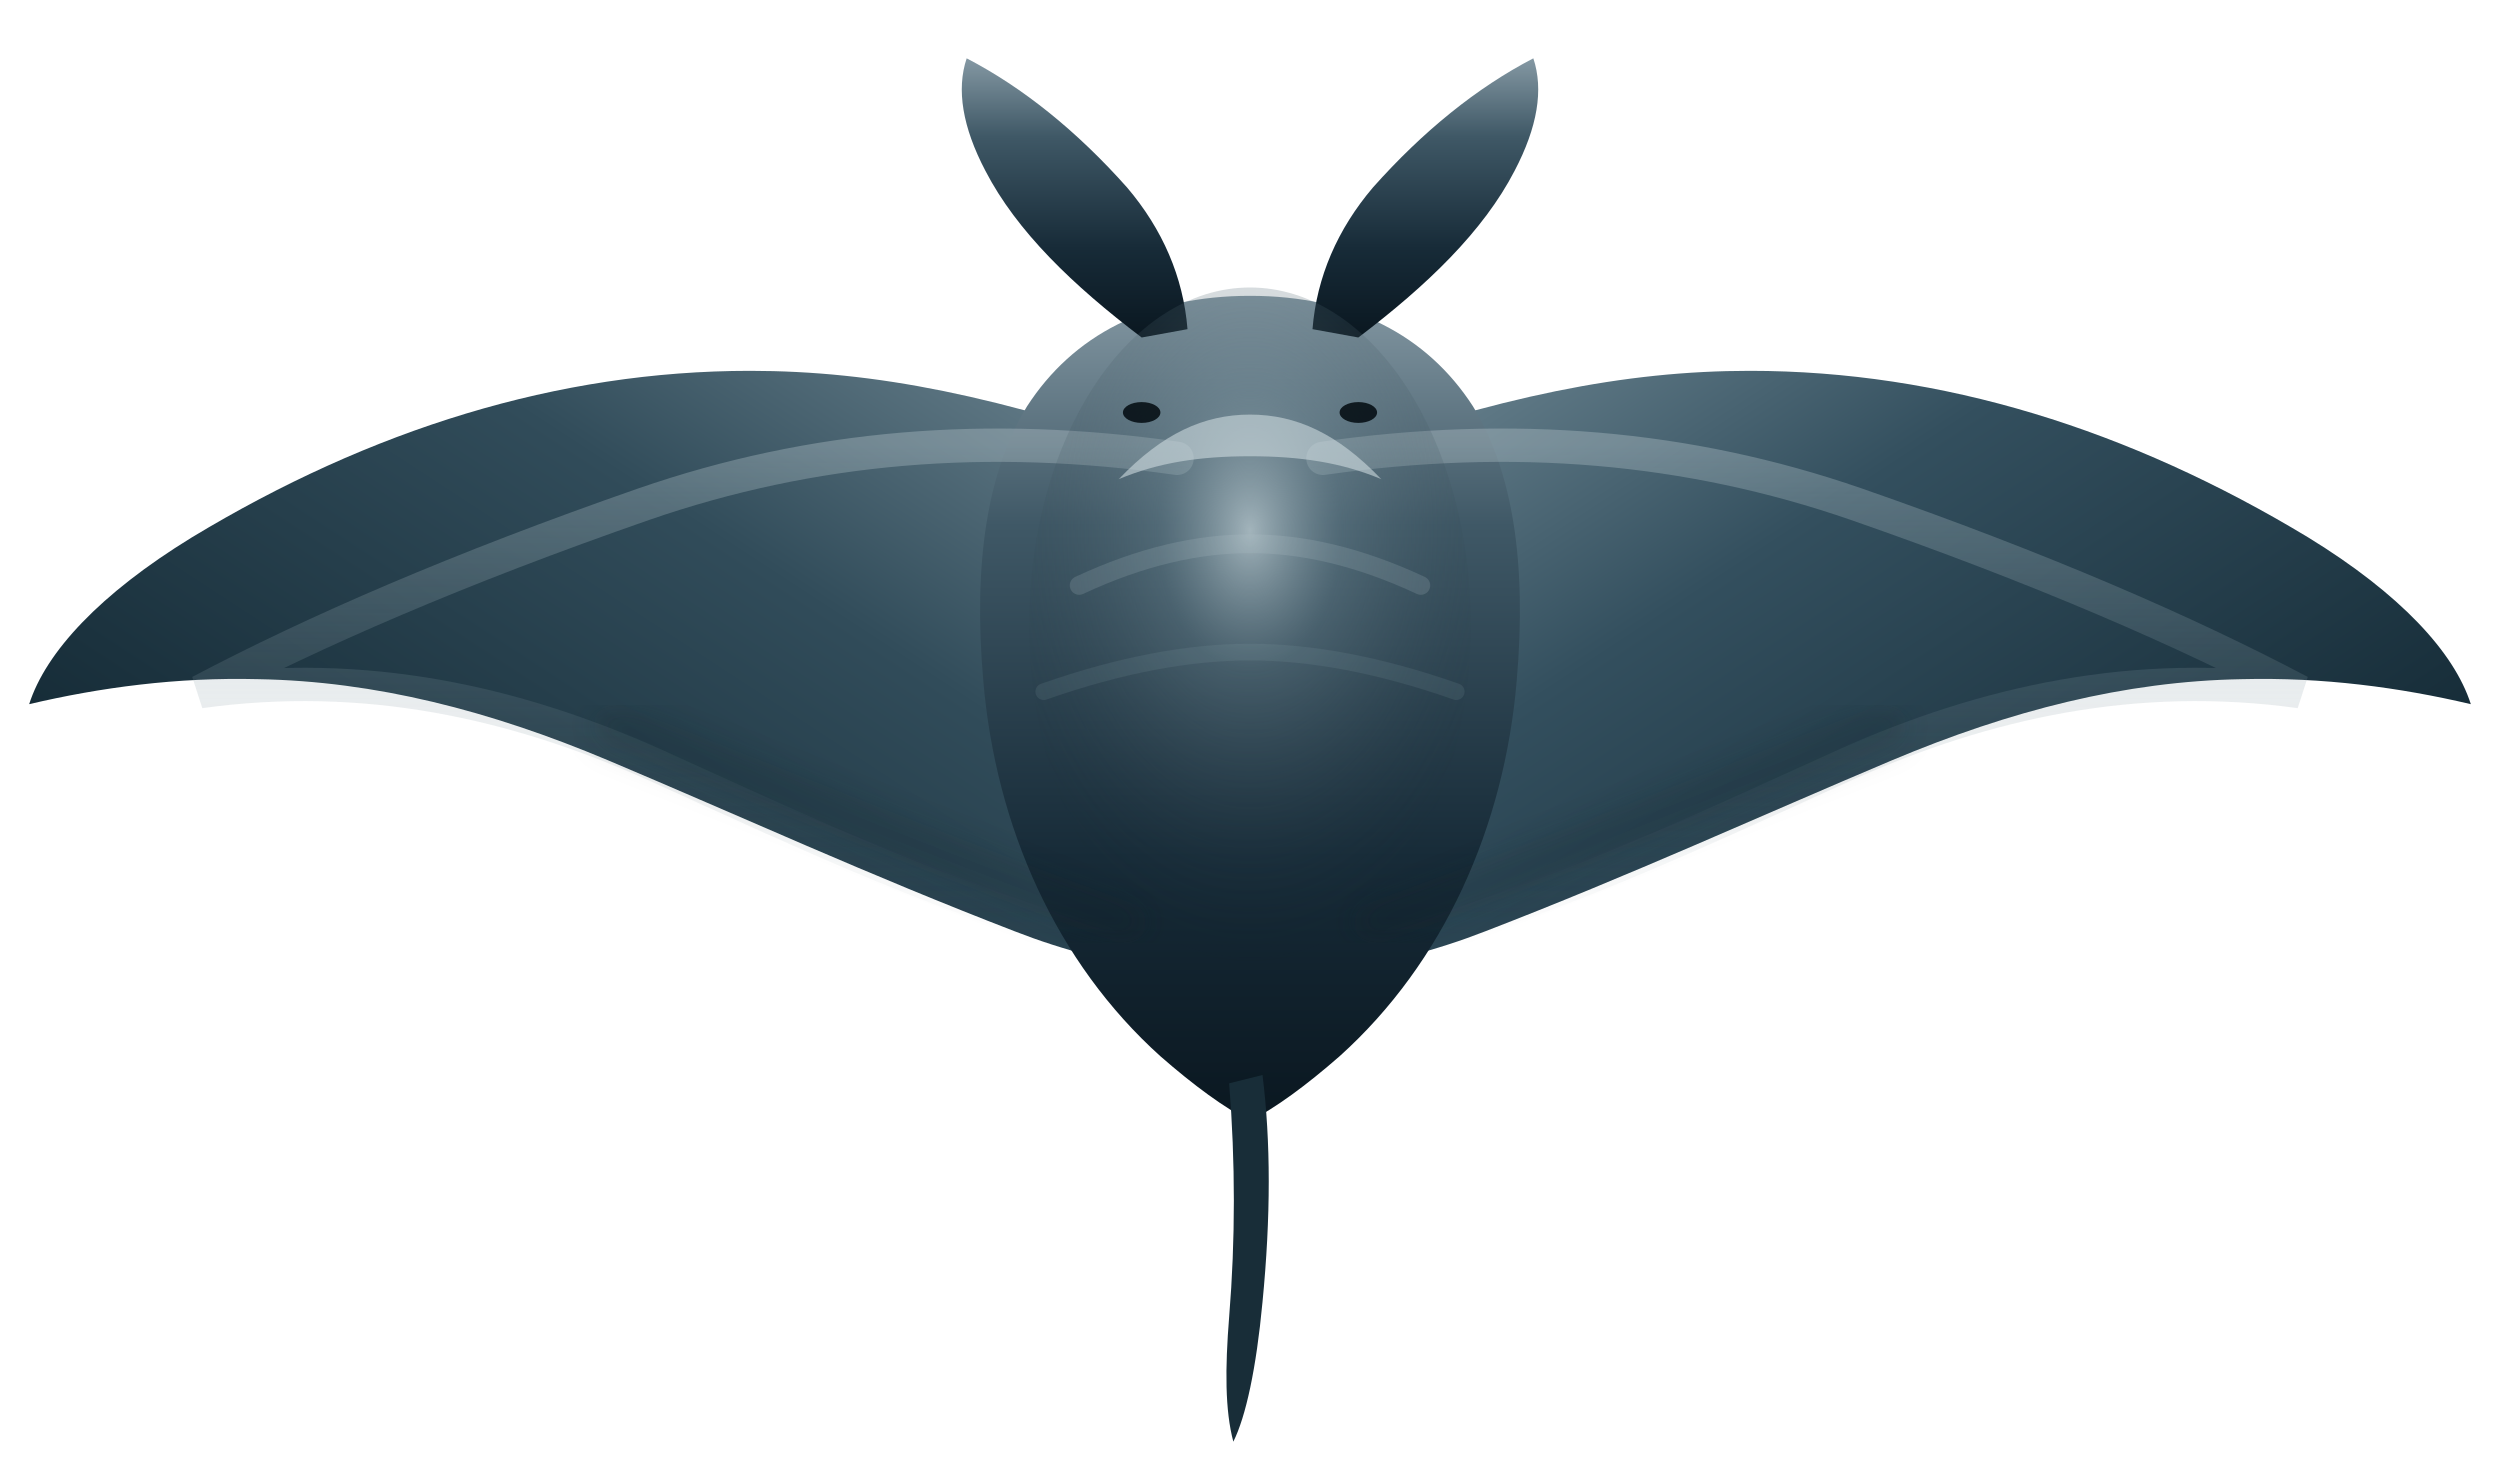
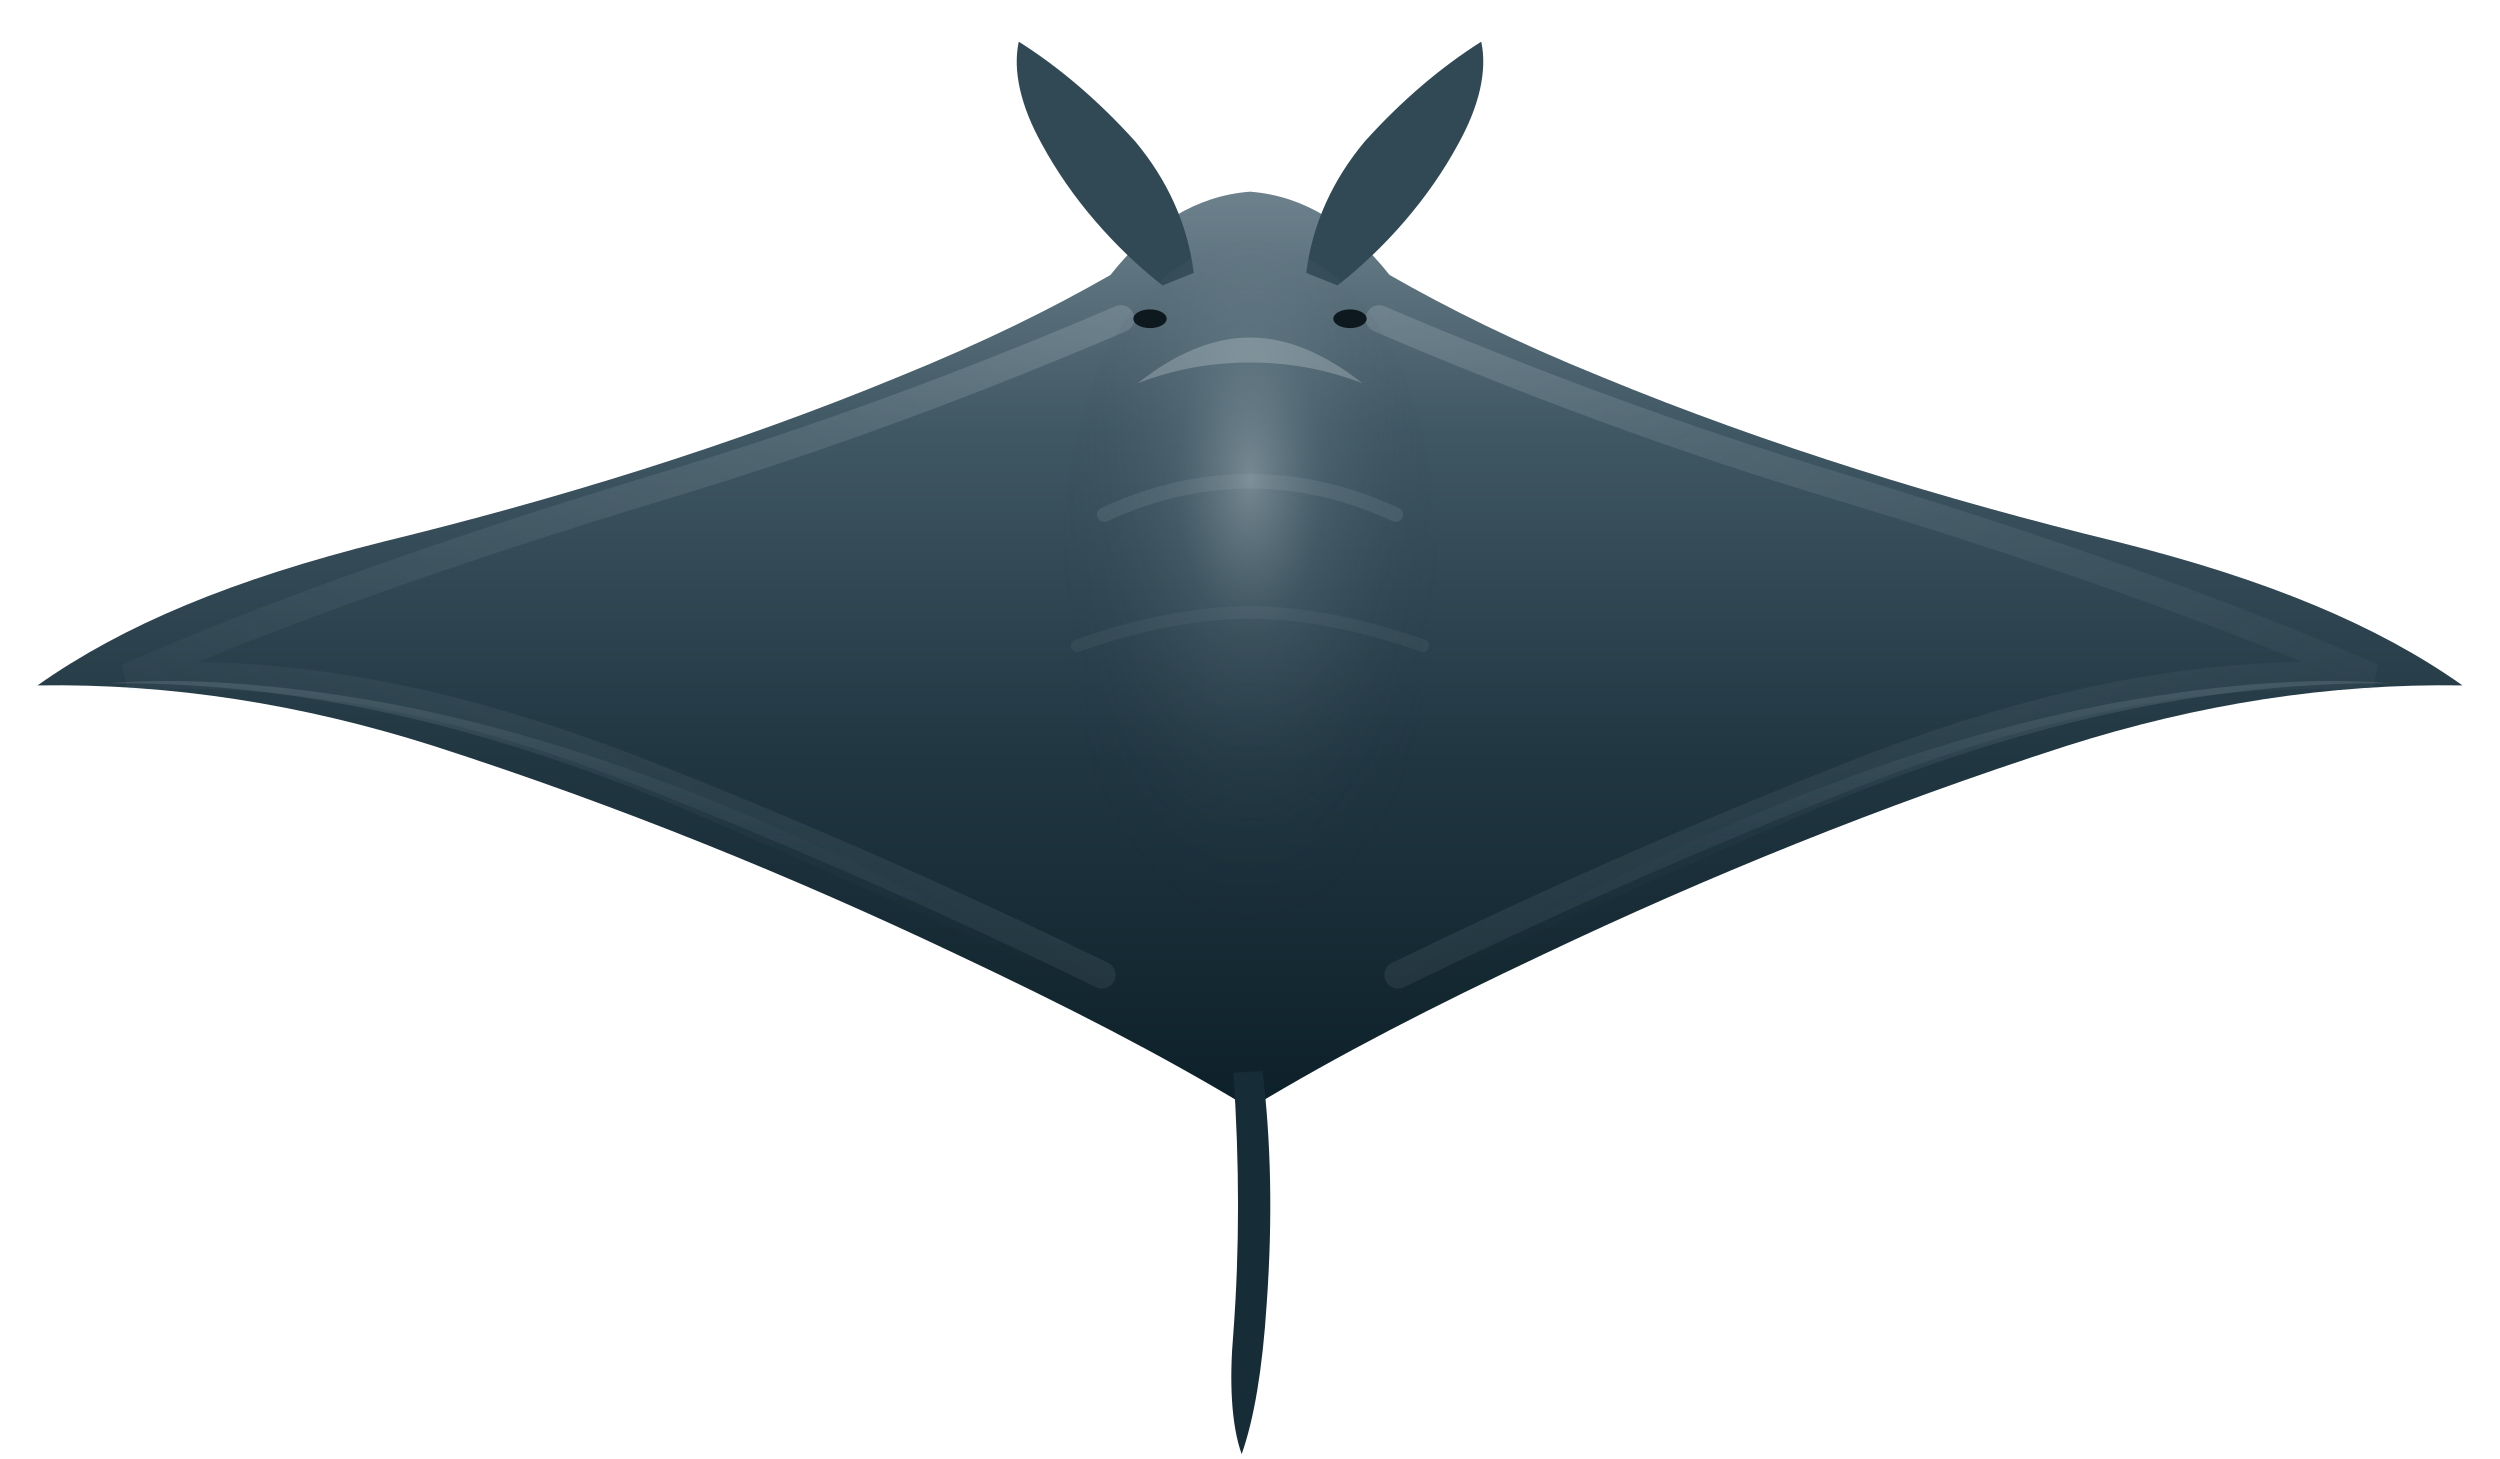
<svg xmlns="http://www.w3.org/2000/svg" viewBox="0 0 1200 700" role="img" aria-label="Manta ray">
  <defs>
-     <linearGradient id="body" x1="0" y1="0" x2="0" y2="1">
-       <stop offset="0" stop-color="#8498a3" />
-       <stop offset="0.28" stop-color="#3f5866" />
-       <stop offset="0.68" stop-color="#172b38" />
-       <stop offset="1" stop-color="#0a1720" />
+     <linearGradient id="dorsal" x1="0" y1="0" x2="0" y2="1">
+       <stop offset="0" stop-color="#6d828d" />
+       <stop offset="0.26" stop-color="#405864" />
+       <stop offset="0.62" stop-color="#203641" />
+       <stop offset="1" stop-color="#0d2029" />
    </linearGradient>
-     <linearGradient id="leftWing" x1="1" y1="0" x2="0" y2="0.8">
-       <stop offset="0" stop-color="#6f8793" />
-       <stop offset="0.38" stop-color="#314c5a" />
-       <stop offset="1" stop-color="#102530" />
+     <linearGradient id="wingShade" x1="0" y1="0" x2="0" y2="1">
+       <stop offset="0" stop-color="#91a4ac" stop-opacity=".42" />
+       <stop offset=".5" stop-color="#49616c" stop-opacity=".14" />
+       <stop offset="1" stop-color="#071820" stop-opacity=".2" />
    </linearGradient>
-     <linearGradient id="rightWing" x1="0" y1="0" x2="1" y2="0.8">
-       <stop offset="0" stop-color="#718a96" />
-       <stop offset="0.38" stop-color="#334f5e" />
-       <stop offset="1" stop-color="#102530" />
+     <radialGradient id="ridge" cx="50%" cy="30%" r="58%">
+       <stop offset="0" stop-color="#c1cdd2" stop-opacity=".45" />
+       <stop offset=".34" stop-color="#7f949d" stop-opacity=".18" />
+       <stop offset="1" stop-color="#0d2029" stop-opacity="0" />
+     </radialGradient>
+     <linearGradient id="edgeL" x1="1" y1="0" x2="0" y2="1">
+       <stop offset="0" stop-color="#b7c5ca" stop-opacity=".48" />
+       <stop offset="1" stop-color="#6f8790" stop-opacity="0" />
    </linearGradient>
-     <radialGradient id="chest" cx="50%" cy="36%" r="65%">
-       <stop offset="0" stop-color="#b8c8ce" stop-opacity=".82" />
-       <stop offset=".32" stop-color="#718994" stop-opacity=".35" />
-       <stop offset="1" stop-color="#0c1f29" stop-opacity="0" />
-     </radialGradient>
-     <linearGradient id="edge" x1="0" y1="0" x2="0" y2="1">
-       <stop offset="0" stop-color="#b9c9cf" stop-opacity=".75" />
-       <stop offset="1" stop-color="#4b6672" stop-opacity="0" />
+     <linearGradient id="edgeR" x1="0" y1="0" x2="1" y2="1">
+       <stop offset="0" stop-color="#b7c5ca" stop-opacity=".48" />
+       <stop offset="1" stop-color="#6f8790" stop-opacity="0" />
    </linearGradient>
-     <filter id="soft" x="-10%" y="-10%" width="120%" height="120%">
-       <feGaussianBlur stdDeviation="7" />
-     </filter>
  </defs>
-   <path d="M565 220 C480 190 420 178 360 178 C268 178 178 206 92 258 C48 285 22 313 14 338 C48 330 85 325 124 326 C180 327 235 341 292 365 C356 392 417 420 487 447 C510 456 536 463 566 467 C558 416 553 368 553 322 C553 280 557 246 565 220Z" fill="url(#leftWing)" />
-   <path d="M635 220 C720 190 780 178 840 178 C932 178 1022 206 1108 258 C1152 285 1178 313 1186 338 C1152 330 1115 325 1076 326 C1020 327 965 341 908 365 C844 392 783 420 713 447 C690 456 664 463 634 467 C642 416 647 368 647 322 C647 280 643 246 635 220Z" fill="url(#rightWing)" />
-   <path d="M600 142 C551 142 515 161 493 195 C474 226 467 270 472 327 C478 397 507 462 557 507 C573 521 588 532 600 538 C612 532 627 521 643 507 C693 462 722 397 728 327 C733 270 726 226 707 195 C685 161 649 142 600 142Z" fill="url(#body)" />
-   <path d="M548 162 C515 137 488 111 473 82 C462 61 459 43 464 28 C491 42 517 63 541 90 C558 110 568 133 570 158Z" fill="url(#body)" />
-   <path d="M652 162 C685 137 712 111 727 82 C738 61 741 43 736 28 C709 42 683 63 659 90 C642 110 632 133 630 158Z" fill="url(#body)" />
-   <path d="M590 520 C593 558 593 595 590 632 C588 657 588 677 592 692 C598 680 603 657 606 625 C610 584 610 548 606 516Z" fill="#182d38" />
-   <path d="M565 220 C474 207 390 214 309 242 C220 273 151 303 96 332 C175 321 247 337 314 367 C391 402 457 433 529 452" fill="none" stroke="url(#edge)" stroke-width="16" stroke-linecap="round" opacity=".48" />
-   <path d="M635 220 C726 207 810 214 891 242 C980 273 1049 303 1104 332 C1025 321 953 337 886 367 C809 402 743 433 671 452" fill="none" stroke="url(#edge)" stroke-width="16" stroke-linecap="round" opacity=".48" />
-   <ellipse cx="600" cy="300" rx="106" ry="162" fill="url(#chest)" />
-   <path d="M537 230 C558 208 578 199 600 199 C622 199 642 208 663 230 C644 222 624 219 600 219 C576 219 556 222 537 230Z" fill="#d4e0e4" opacity=".56" />
-   <path d="M518 281 C548 267 575 261 600 261 C625 261 652 267 682 281" fill="none" stroke="#b8c8ce" stroke-width="9" stroke-linecap="round" opacity=".18" />
-   <path d="M501 332 C538 319 571 313 600 313 C629 313 662 319 699 332" fill="none" stroke="#8ea4ad" stroke-width="8" stroke-linecap="round" opacity=".14" />
-   <path d="M295 348 C389 385 470 418 540 443" fill="none" stroke="#0b1b24" stroke-width="20" stroke-linecap="round" opacity=".18" filter="url(#soft)" />
-   <path d="M905 348 C811 385 730 418 660 443" fill="none" stroke="#0b1b24" stroke-width="20" stroke-linecap="round" opacity=".18" filter="url(#soft)" />
-   <ellipse cx="548" cy="198" rx="9" ry="5" fill="#071015" opacity=".9" />
-   <ellipse cx="652" cy="198" rx="9" ry="5" fill="#071015" opacity=".9" />
+   <path id="manta-main-silhouette" d="M600 92 C574 94 552 108 533 132 C505 148 473 164 431 181 C351 214 266 240 184 260 C112 278 59 300 18 329 C82 328 145 338 208 358 C298 387 381 421 459 458 C512 483 557 506 600 532 C643 506 688 483 741 458 C819 421 902 387 992 358 C1055 338 1118 328 1182 329 C1141 300 1088 278 1016 260 C934 240 849 214 769 181 C727 164 695 148 667 132 C648 108 626 94 600 92Z" fill="url(#dorsal)" />
+   <path d="M558 137 C535 119 514 95 500 69 C490 51 486 34 489 20 C508 32 527 48 545 68 C560 86 570 107 573 131Z" fill="#314955" />
+   <path d="M642 137 C665 119 686 95 700 69 C710 51 714 34 711 20 C692 32 673 48 655 68 C640 86 630 107 627 131Z" fill="#314955" />
+   <path d="M592 515 C595 558 595 600 592 640 C590 663 591 684 596 698 C602 681 606 657 608 626 C611 584 610 547 606 514Z" fill="#162c36" />
+   <path d="M538 153 C468 183 393 211 316 234 C220 263 132 294 61 325 C146 320 226 339 306 370 C390 403 461 435 529 468" fill="none" stroke="url(#edgeL)" stroke-width="13" stroke-linecap="round" opacity=".50" />
+   <path d="M662 153 C732 183 807 211 884 234 C980 263 1068 294 1139 325 C1054 320 974 339 894 370 C810 403 739 435 671 468" fill="none" stroke="url(#edgeR)" stroke-width="13" stroke-linecap="round" opacity=".50" />
+   <path d="M52 328 C152 327 247 353 337 392 C413 425 481 456 545 486 C510 466 474 446 436 427 C354 386 270 353 183 337 C132 328 88 325 52 328Z" fill="url(#wingShade)" opacity=".55" />
+   <path d="M1148 328 C1048 327 953 353 863 392 C787 425 719 456 655 486 C690 466 726 446 764 427 C846 386 930 353 1017 337 C1068 328 1112 325 1148 328Z" fill="url(#wingShade)" opacity=".55" />
+   <path d="M600 115 C568 119 542 142 527 178 C512 214 507 257 512 306 C518 369 543 427 575 468 C586 482 595 492 600 496 C605 492 614 482 625 468 C657 427 682 369 688 306 C693 257 688 214 673 178 C658 142 632 119 600 115Z" fill="url(#ridge)" />
+   <path d="M546 184 C565 169 583 162 600 162 C617 162 635 169 654 184 C636 177 618 174 600 174 C582 174 564 177 546 184Z" fill="#d0dadd" opacity=".30" />
+   <path d="M530 247 C554 236 577 231 600 231 C623 231 646 236 670 247" fill="none" stroke="#a8bac1" stroke-width="7" stroke-linecap="round" opacity=".13" />
+   <path d="M517 310 C548 299 576 294 600 294 C624 294 652 299 683 310" fill="none" stroke="#849ca5" stroke-width="6" stroke-linecap="round" opacity=".10" />
+   <ellipse cx="552" cy="153" rx="8" ry="4.5" fill="#071015" opacity=".9" />
+   <ellipse cx="648" cy="153" rx="8" ry="4.5" fill="#071015" opacity=".9" />
</svg>
